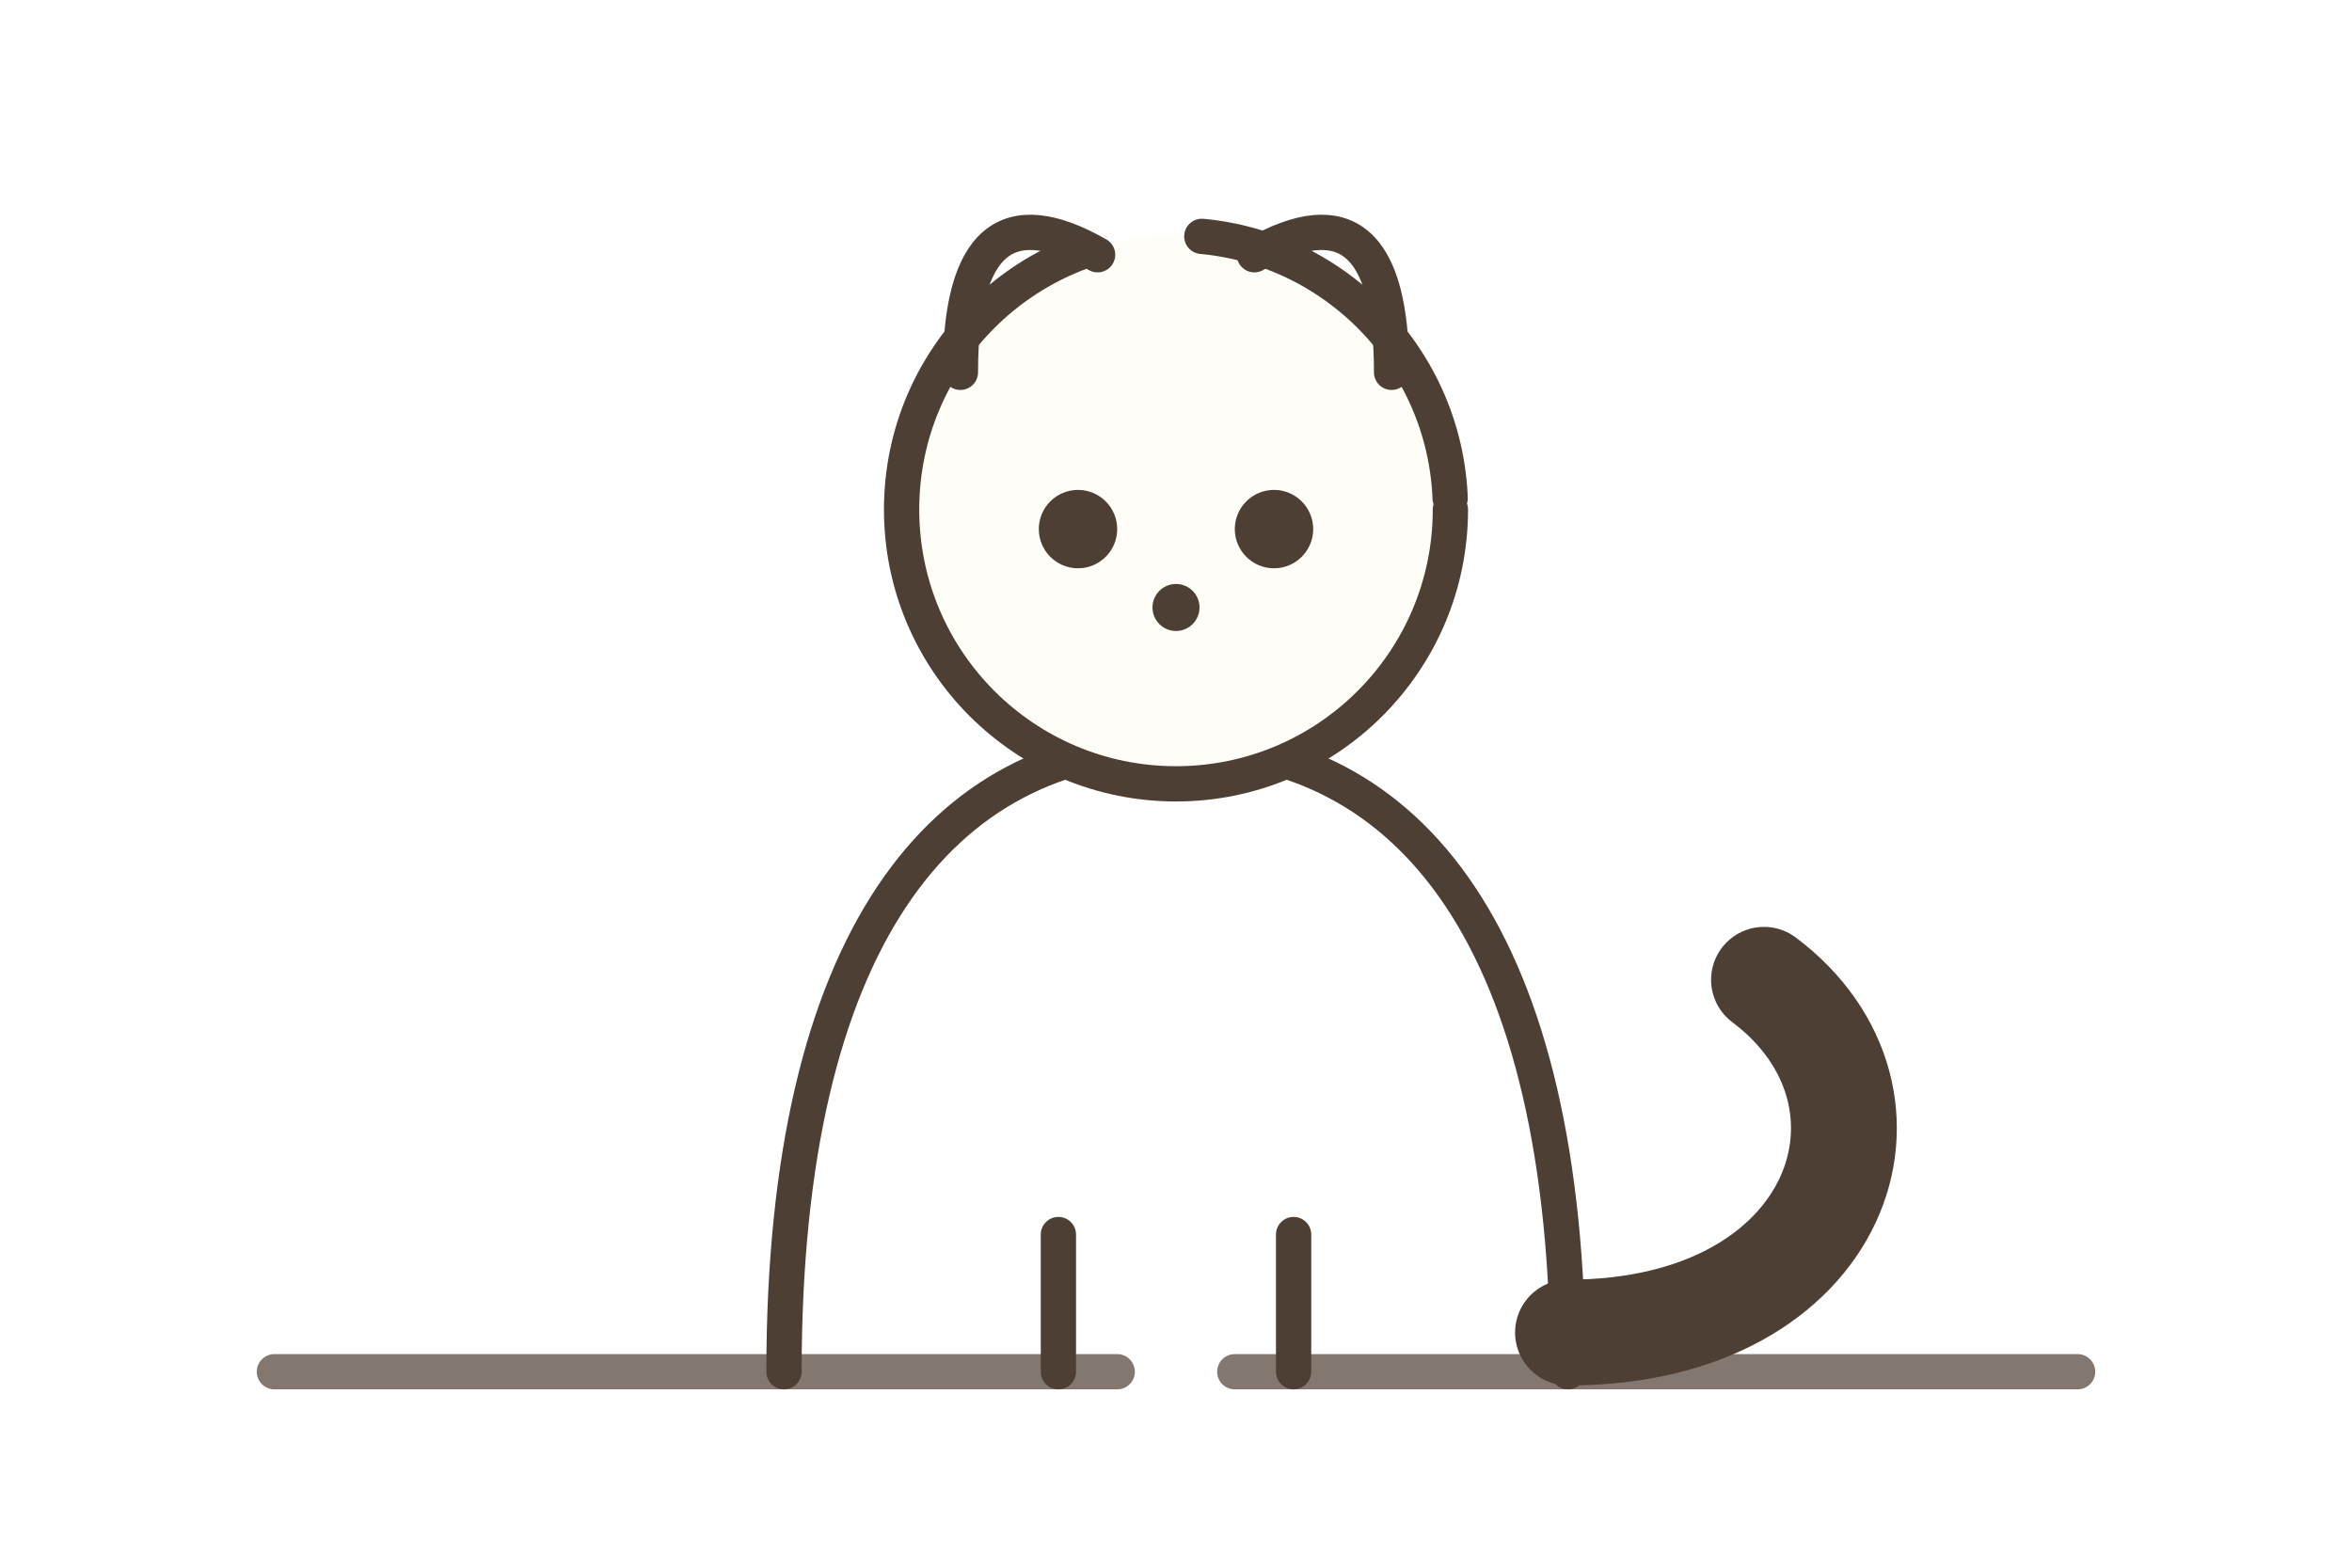
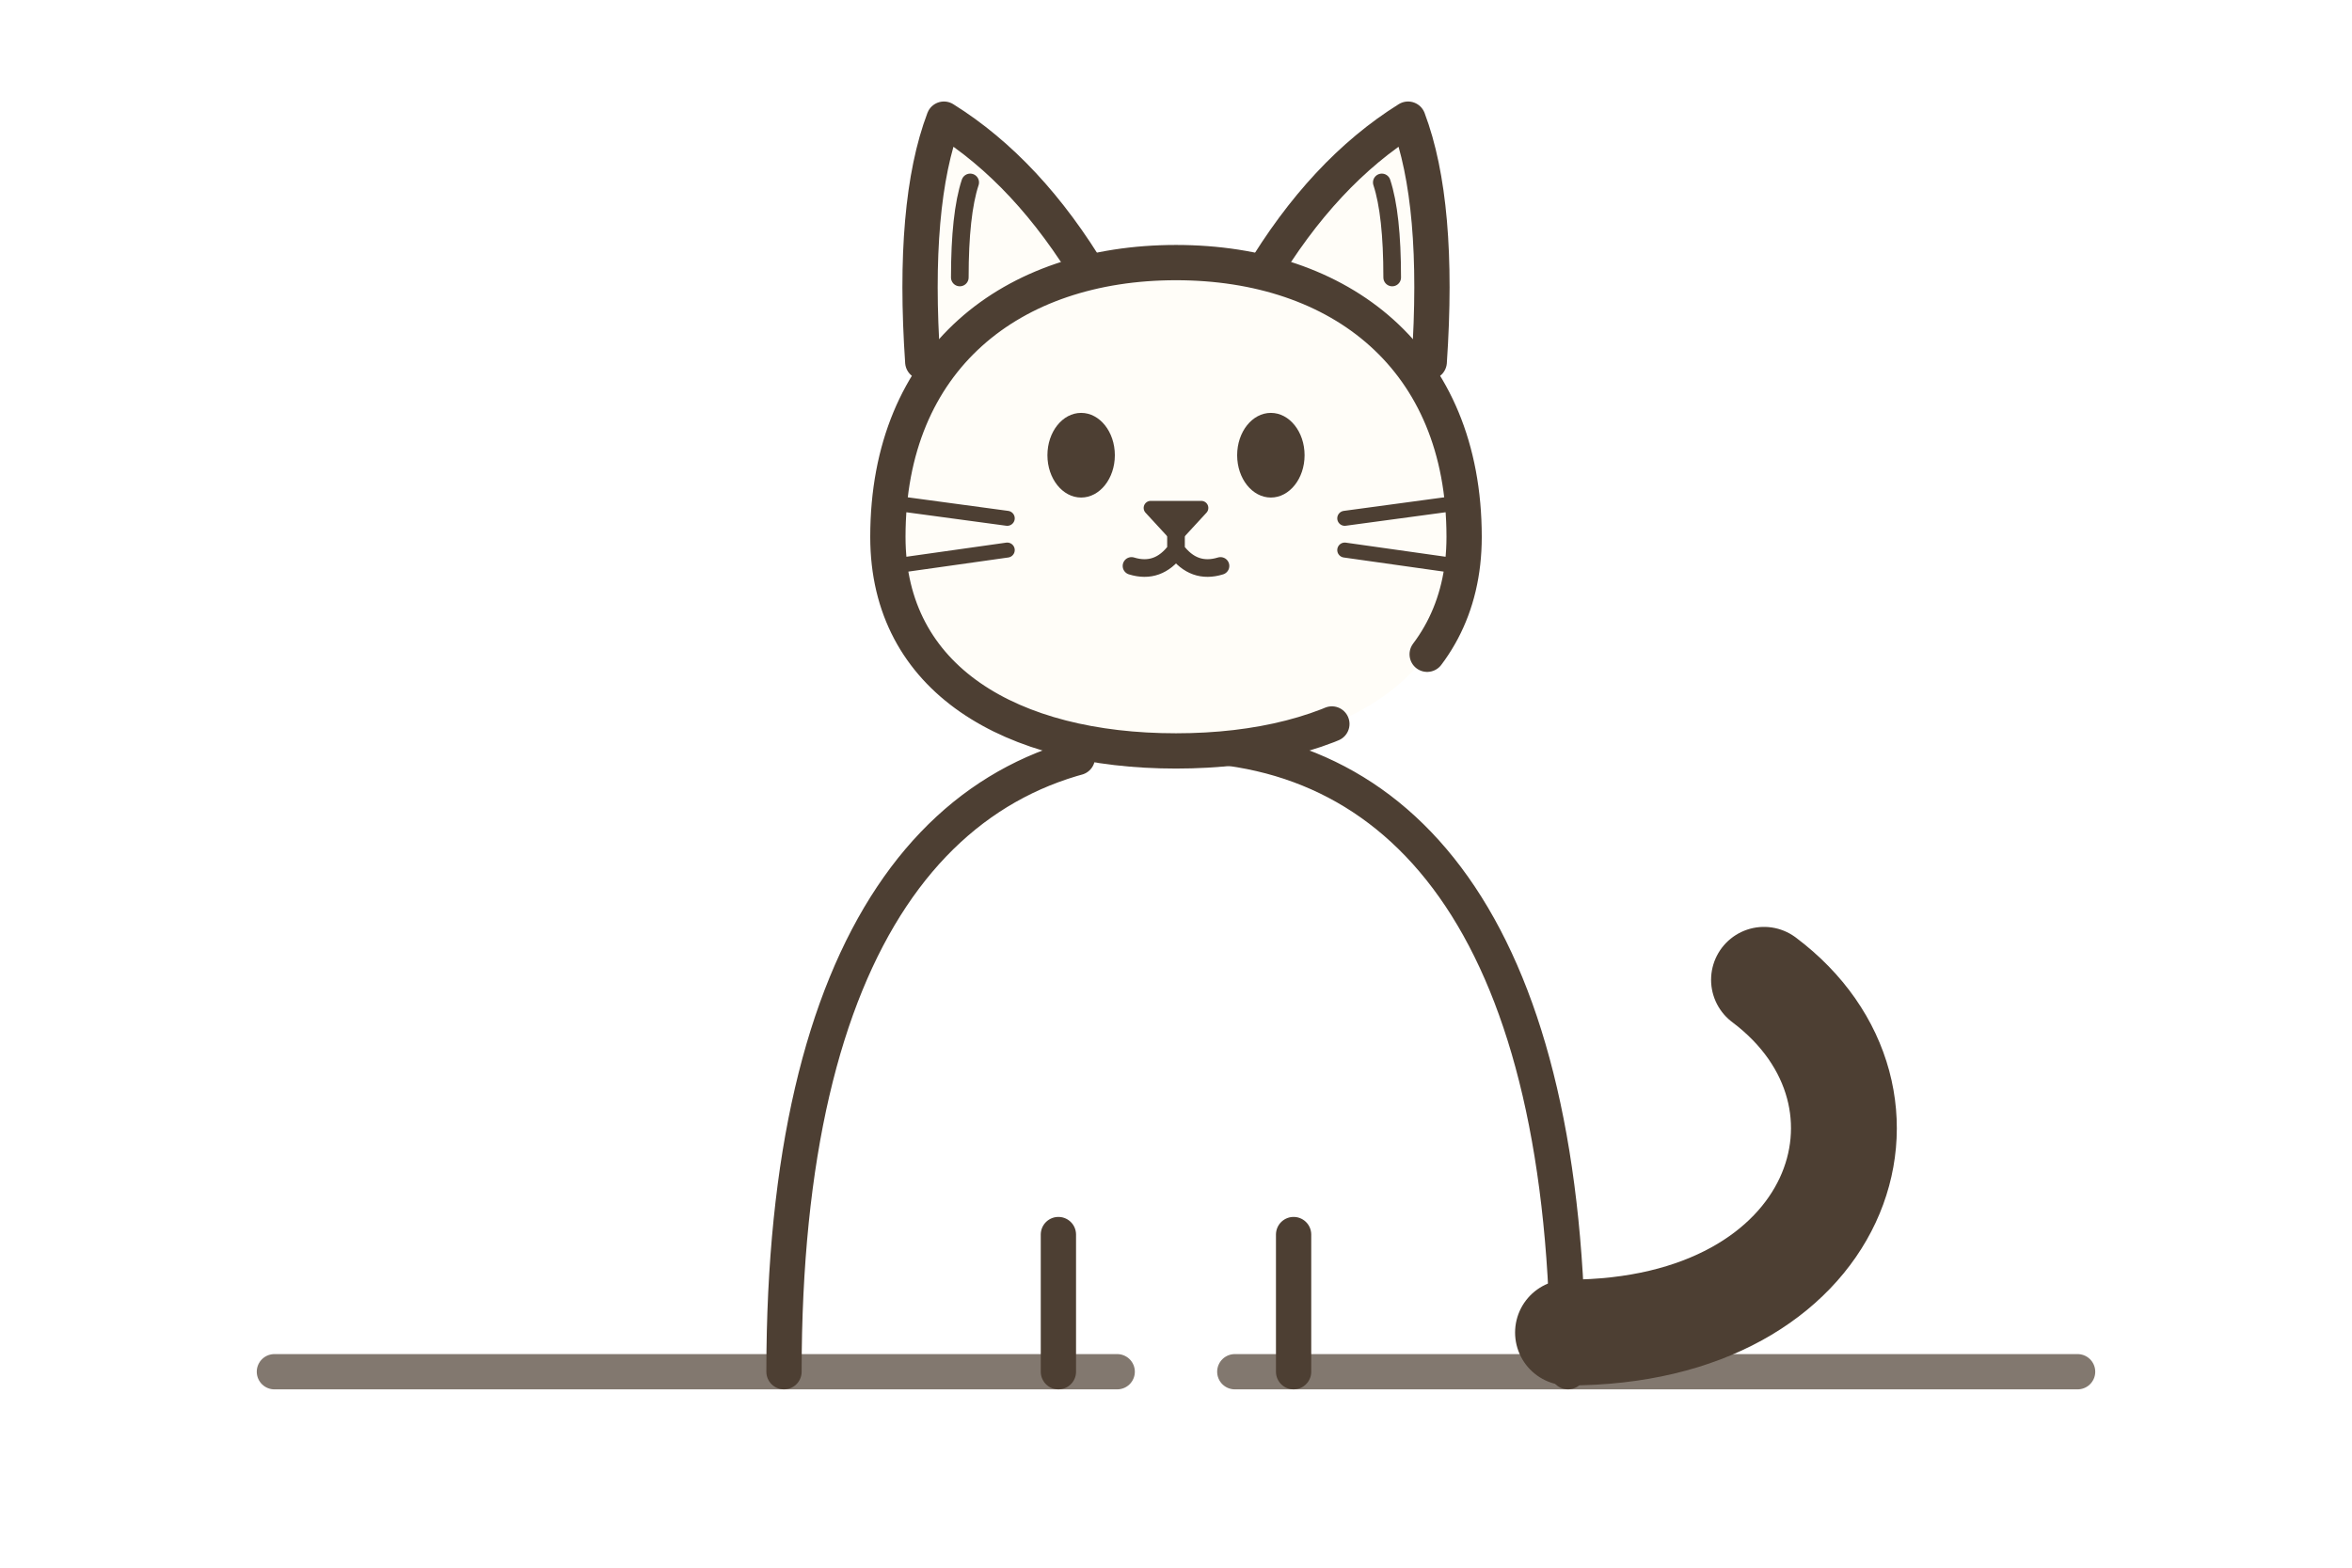
<svg xmlns="http://www.w3.org/2000/svg" viewBox="0 10 120 80" role="img" aria-label="すわる">
  <path d="M14 80 H57 M63 80 H106" fill="none" stroke="#4D3F33" stroke-width="1.8" stroke-linecap="round" stroke-linejoin="round" stroke-opacity=".7" />
  <path d="M40 80 C40 58 48 48 60 48 C72 48 80 58 80 80" fill="none" stroke="#4D3F33" stroke-width="1.8" stroke-linecap="round" stroke-linejoin="round" stroke-dasharray="37.3 5.09 42.39" />
  <path d="M54 80 v-7 M66 80 v-7" fill="none" stroke="#4D3F33" stroke-width="1.8" stroke-linecap="round" stroke-linejoin="round" />
  <g id="tail">
    <path d="M80 78 C94 78 98 66 90 60" fill="none" stroke="#4D3F33" stroke-width="5.4" stroke-linecap="round" />
  </g>
  <g id="head">
-     <circle cx="60" cy="36" r="14" fill="#FFFDF8" />
-     <circle cx="60" cy="36" r="14" fill="none" stroke="#4D3F33" stroke-width="1.8" stroke-linecap="round" stroke-linejoin="round" stroke-dasharray="61.18 6.12 20.1" />
-     <path d="M49 29 Q49 19 56 23" fill="none" stroke="#4D3F33" stroke-width="1.8" stroke-linecap="round" stroke-linejoin="round" />
-     <path d="M64 23 Q71 19 71 29" fill="none" stroke="#4D3F33" stroke-width="1.8" stroke-linecap="round" stroke-linejoin="round" />
-     <circle cx="55" cy="37" r="2" fill="#4D3F33" />
-     <circle cx="65" cy="37" r="2" fill="#4D3F33" />
-     <circle cx="60" cy="41" r="1.2" fill="#4D3F33" />
+     <path d="M47.08 28.47 Q46.53 20.39 48.16 16.08 Q52.47 18.77 55.69 24.16" fill="#FFFDF8" stroke="#4D3F33" stroke-width="1.8" stroke-linecap="round" stroke-linejoin="round" />
+     <path d="M72.92 28.47 Q73.47 20.39 71.84 16.08 Q67.53 18.77 64.31 24.16" fill="#FFFDF8" stroke="#4D3F33" stroke-width="1.8" stroke-linecap="round" stroke-linejoin="round" />
+     <path d="M48.97 24.16 Q48.97 20.92 49.5 19.31 M71.03 24.16 Q71.03 20.92 70.5 19.31" fill="none" stroke="#4D3F33" stroke-width="0.9" stroke-linecap="round" />
+     <path d="M45.3 37.4 C45.3 28.3 51.6 23.4 60 23.4 C68.4 23.4 74.7 28.3 74.7 37.4 C74.7 44.68 68.4 48.32 60 48.32 C51.6 48.32 45.3 44.68 45.3 37.4 Z" fill="#FFFDF8" />
+     <path d="M45.3 37.4 C45.3 28.3 51.6 23.4 60 23.4 C68.4 23.4 74.7 28.3 74.7 37.4 C74.7 44.68 68.4 48.32 60 48.32 C51.6 48.32 45.3 44.68 45.3 37.4 Z" fill="none" stroke="#4D3F33" stroke-width="1.8" stroke-linecap="round" stroke-linejoin="round" stroke-dasharray="52.24 6.1 28.73" />
+     <g id="eyes">
+       <ellipse cx="55.16" cy="33.23" rx="1.72" ry="2.16" fill="#4D3F33" />
+       <ellipse cx="64.84" cy="33.23" rx="1.72" ry="2.16" fill="#4D3F33" />
+     </g>
+     <path d="M58.71 35.92 H61.29 L60 37.32 Z" fill="#4D3F33" stroke="#4D3F33" stroke-width="0.72" stroke-linejoin="round" />
+     <path d="M60 37.32 V38.07 M60 38.07 q-0.91 1.23 -2.27 0.81 M60 38.07 q0.91 1.23 2.27 0.81" fill="none" stroke="#4D3F33" stroke-width="0.9" stroke-linecap="round" stroke-linejoin="round" />
+     <path d="M51.39 36.45 L45.47 35.65 M51.39 38.07 L45.73 38.87 M68.61 36.45 L74.53 35.65 M68.61 38.07 L74.27 38.87" fill="none" stroke="#4D3F33" stroke-width="0.765" stroke-linecap="round" />
  </g>
</svg>
